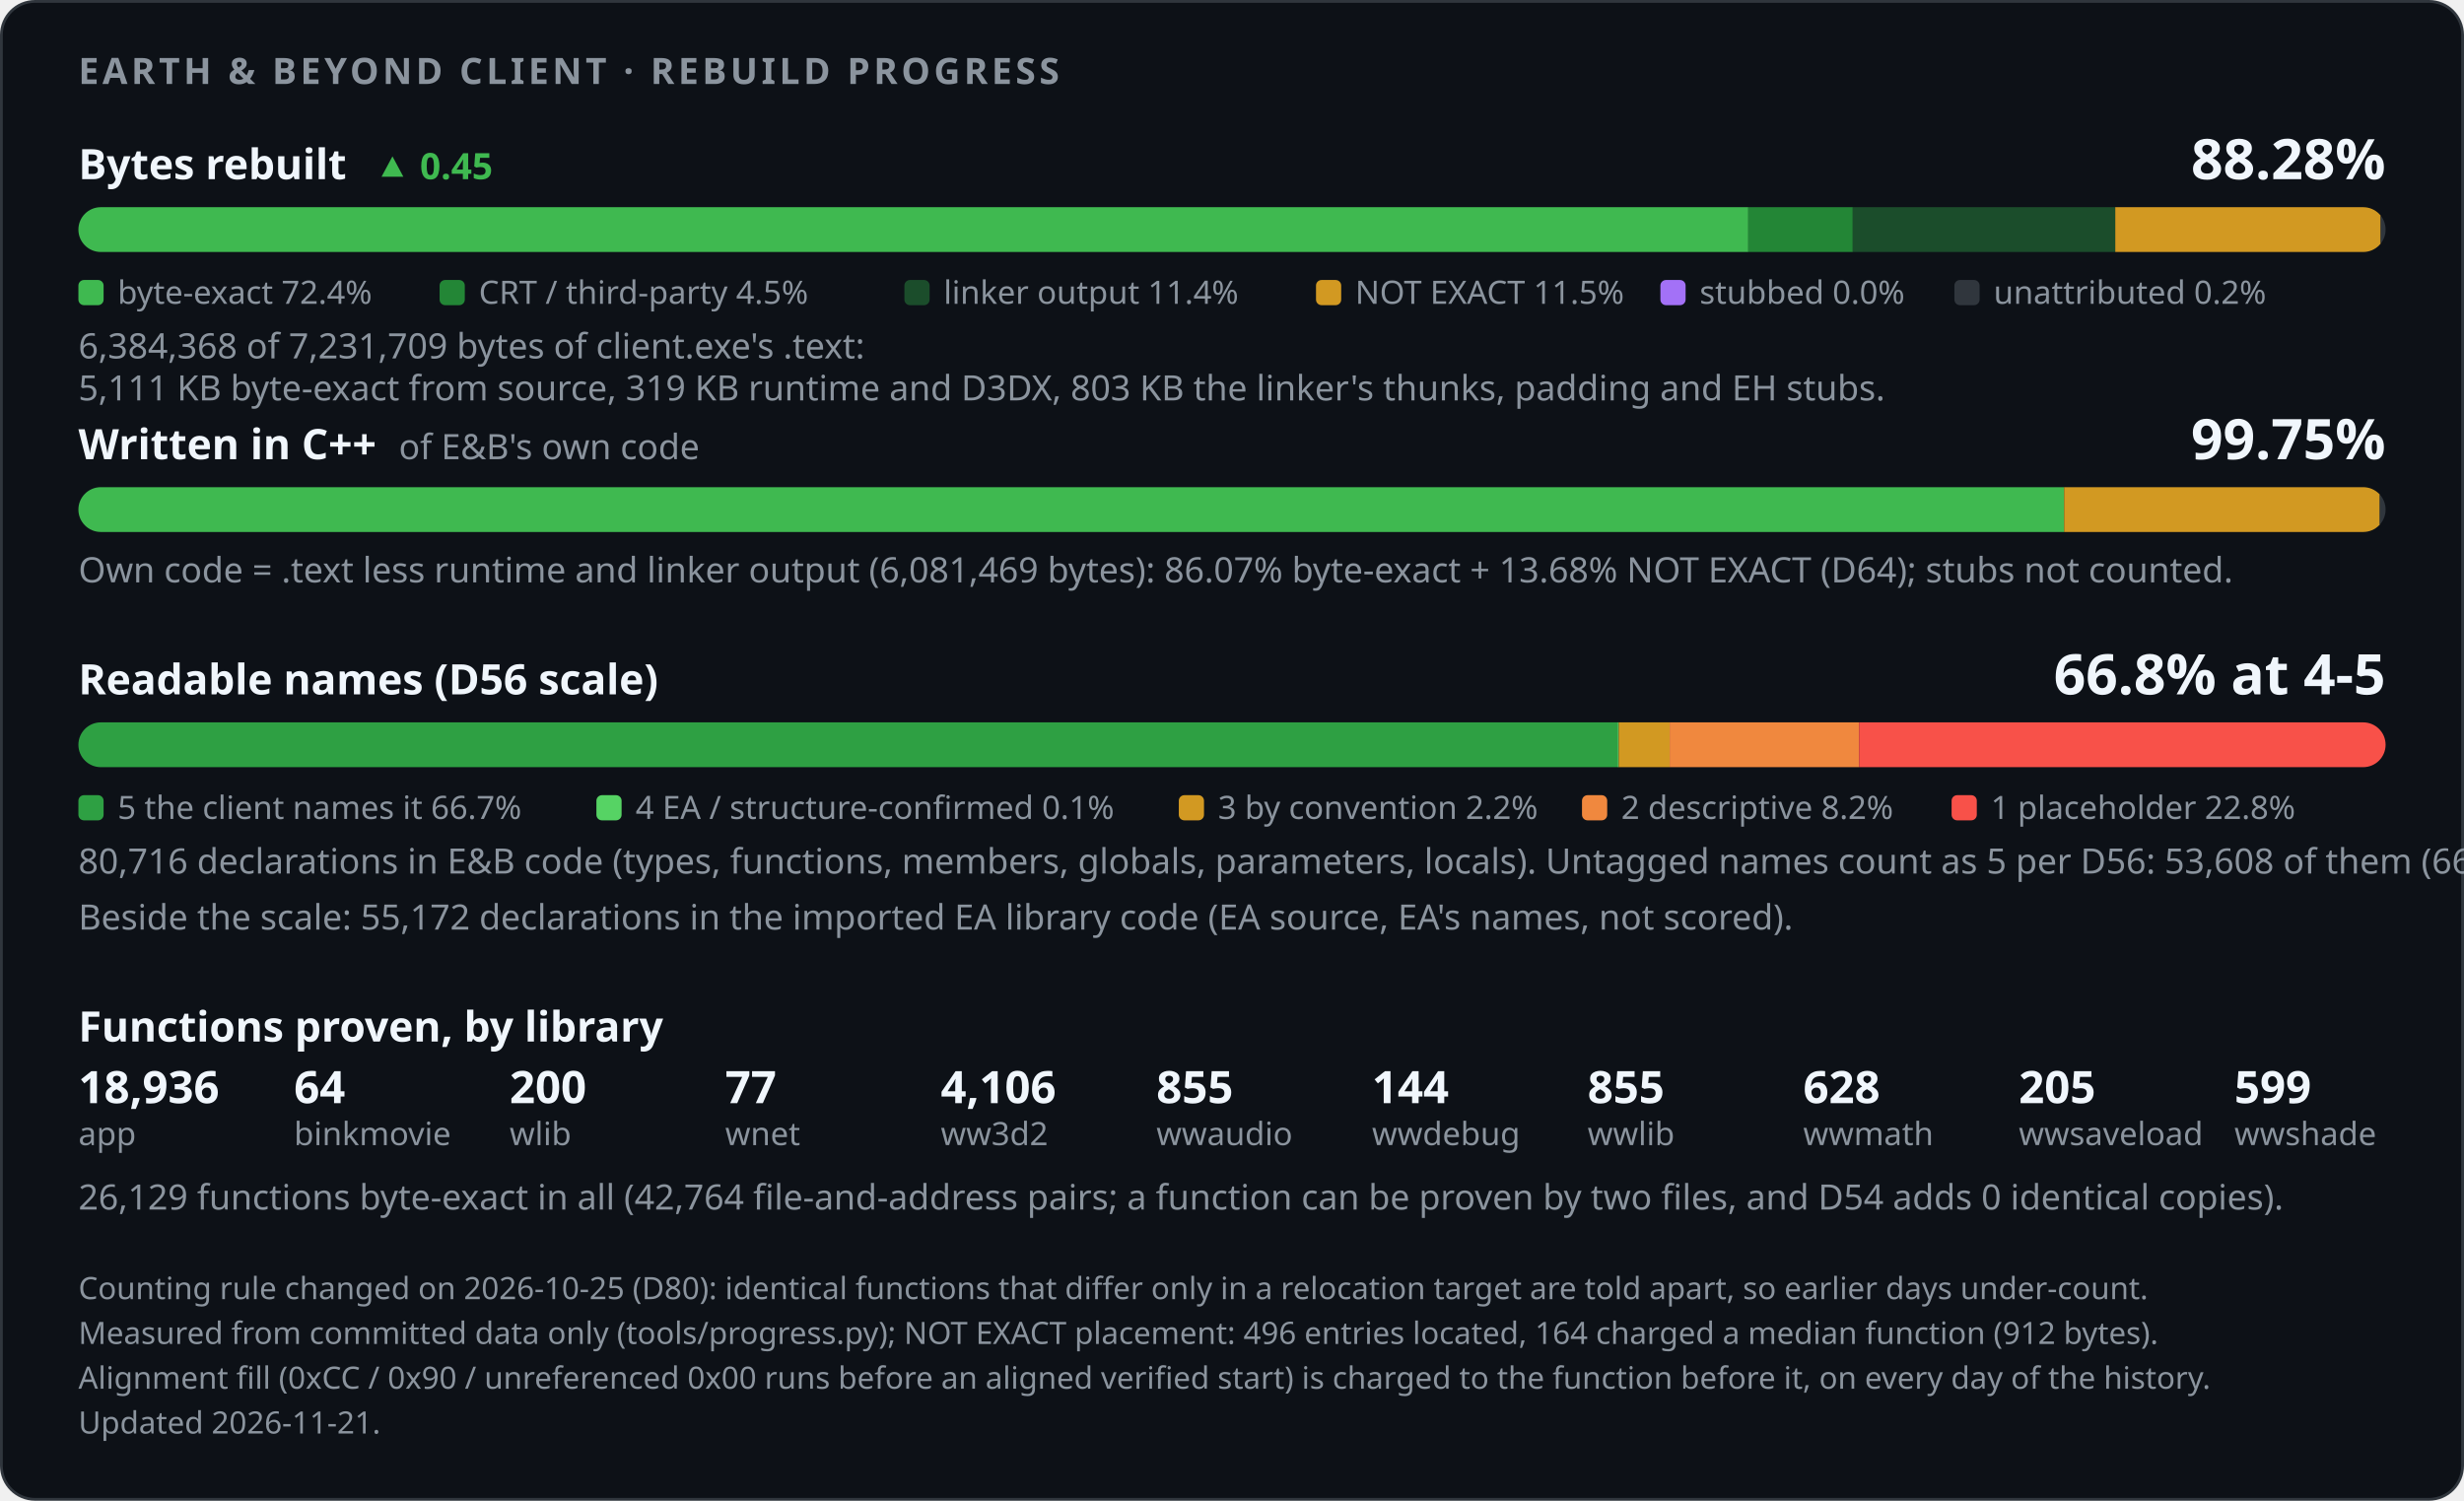
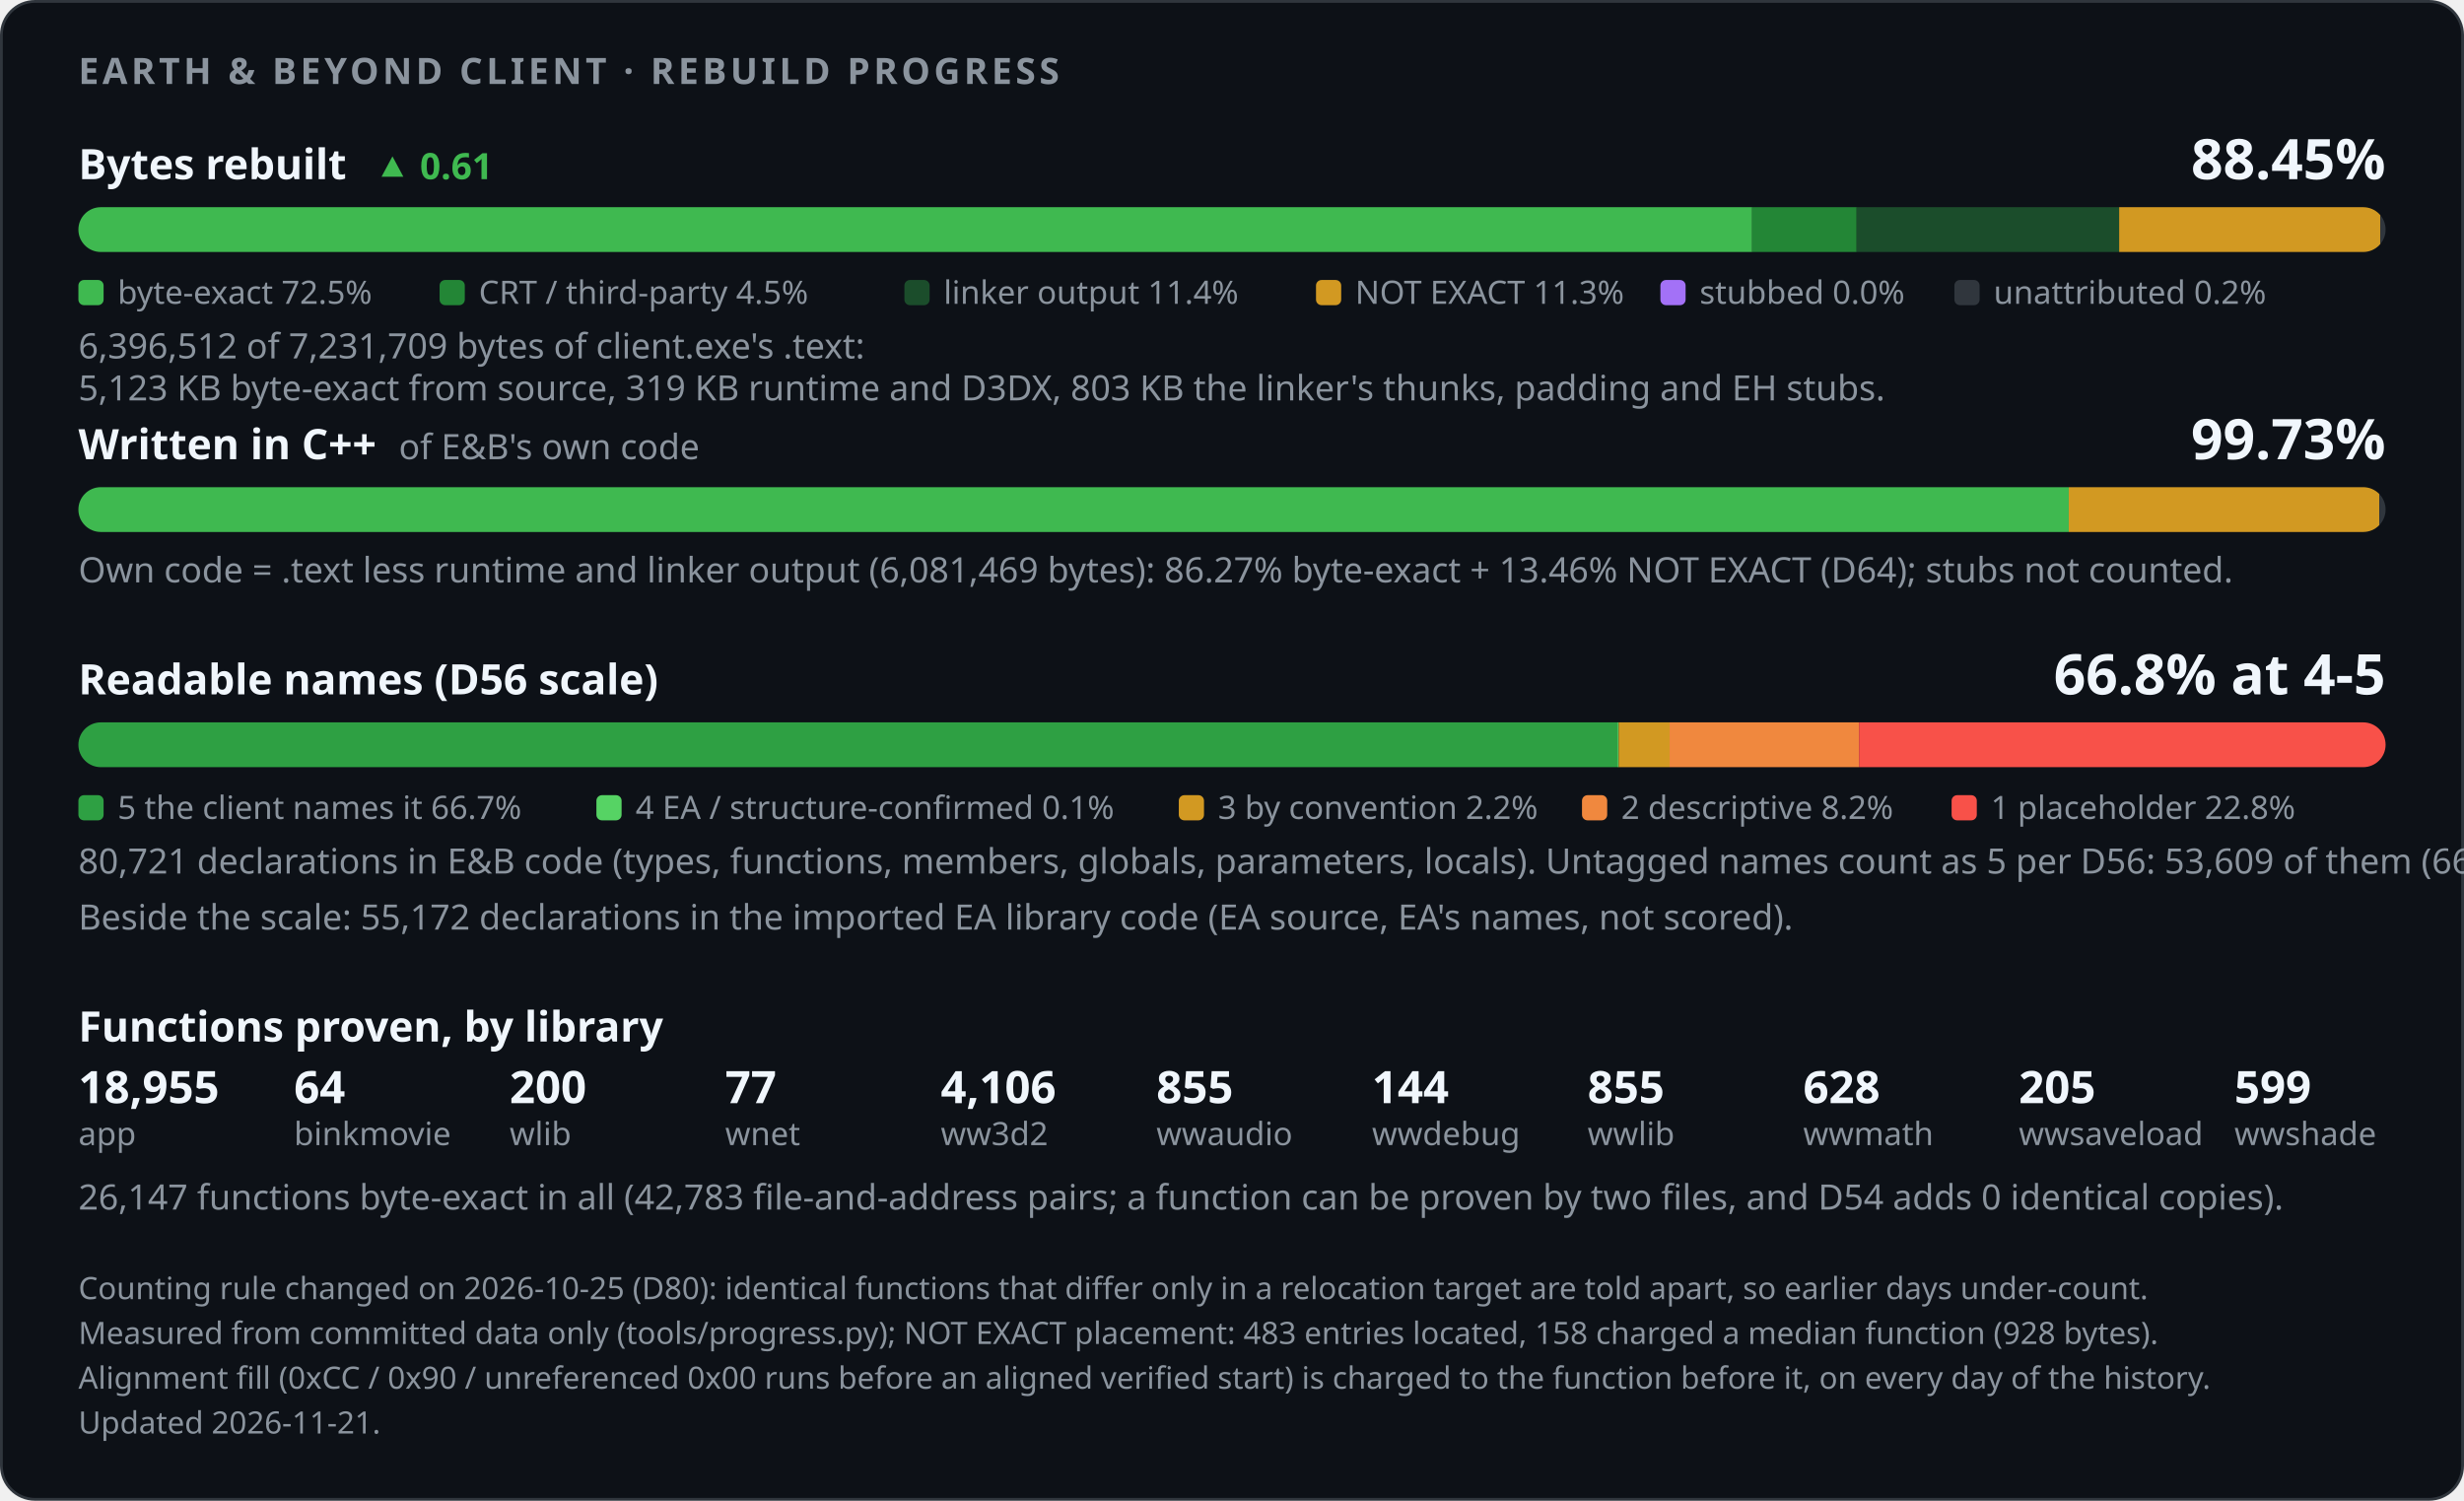
<svg xmlns="http://www.w3.org/2000/svg" width="880" height="536" viewBox="0 0 880 536" role="img" aria-labelledby="title desc">
  <style>
    .card { fill: #0d1117; stroke: #30363d; } .strong { fill: #f0f6fc; } .muted { fill: #8b949e; }
    .grid { stroke: #30363d; } .up { fill: #3fb950; } .down { fill: #f85149; }
    .s-exact { fill: #3fb950; } .s-notexact { fill: #d29922; } .s-stub { fill: #a371f7; }
    .s-third { fill: #238636; } .s-linker { fill: #1b4d2b; } .s-unattr { fill: #30363d; }
    .l-exact { stroke: #3fb950; } .l-written { stroke: #58a6ff; }
    @media (prefers-color-scheme: light) {
      .card { fill: #ffffff; stroke: #d0d7de; } .strong { fill: #1f2328; } .muted { fill: #59636e; }
      .grid { stroke: #d0d7de; } .up { fill: #1a7f37; } .down { fill: #cf222e; }
      .s-exact { fill: #1a7f37; } .s-third { fill: #4ac26b; } .s-linker { fill: #aceebb; } .s-unattr { fill: #d0d7de; }
      .l-exact { stroke: #1a7f37; } .l-written { stroke: #0969da; }
    }
  </style>
  <rect class="card" x="0.5" y="0.5" width="879" height="535" rx="12" />
  <g font-family="-apple-system,BlinkMacSystemFont,'Segoe UI','Noto Sans',Helvetica,Arial,sans-serif">
    <text x="28" y="30" class="muted" font-size="13" font-weight="600" letter-spacing="1.3">EARTH &amp; BEYOND CLIENT · REBUILD PROGRESS</text>
-     <text x="28" y="64" class="strong" font-size="15" font-weight="600">Bytes rebuilt<tspan class="up" dx="10" font-size="13" font-weight="600">▲ 0.45</tspan>
+     <text x="28" y="64" class="strong" font-size="15" font-weight="600">Bytes rebuilt<tspan class="up" dx="10" font-size="13" font-weight="600">▲ 0.61</tspan>
    </text>
-     <text x="852" y="64" class="strong" font-size="20" font-weight="700" text-anchor="end">88.28%</text>
+     <text x="852" y="64" class="strong" font-size="20" font-weight="700" text-anchor="end">88.45%</text>
    <clipPath id="clip74">
      <rect x="28" y="74" width="824" height="16" rx="8.0" />
    </clipPath>
    <g clip-path="url(#clip74)">
-       <rect x="28.00" y="74" width="596.39" height="16" class="s-exact" />
-       <rect x="624.39" y="74" width="37.32" height="16" class="s-third" />
-       <rect x="661.71" y="74" width="93.74" height="16" class="s-linker" />
-       <rect x="755.45" y="74" width="94.80" height="16" class="s-notexact" />
-       <rect x="850.25" y="74" width="1.75" height="16" class="s-unattr" />
+       <rect x="28.00" y="74" width="597.77" height="16" class="s-exact" />
+       <rect x="625.77" y="74" width="37.32" height="16" class="s-third" />
+       <rect x="663.09" y="74" width="93.74" height="16" class="s-linker" />
+       <rect x="756.84" y="74" width="93.29" height="16" class="s-notexact" />
+       <rect x="850.12" y="74" width="1.88" height="16" class="s-unattr" />
    </g>
    <rect x="28" y="100" width="9" height="9" rx="2" class="s-exact" />
-     <text x="42" y="108.5" class="muted" font-size="11.5">byte-exact 72.4%</text>
+     <text x="42" y="108.5" class="muted" font-size="11.5">byte-exact 72.5%</text>
    <rect x="157" y="100" width="9" height="9" rx="2" class="s-third" />
    <text x="171" y="108.5" class="muted" font-size="11.5">CRT / third-party 4.5%</text>
    <rect x="323" y="100" width="9" height="9" rx="2" class="s-linker" />
    <text x="337" y="108.5" class="muted" font-size="11.5">linker output 11.4%</text>
    <rect x="470" y="100" width="9" height="9" rx="2" class="s-notexact" />
-     <text x="484" y="108.5" class="muted" font-size="11.5">NOT EXACT 11.5%</text>
+     <text x="484" y="108.5" class="muted" font-size="11.5">NOT EXACT 11.3%</text>
    <rect x="593" y="100" width="9" height="9" rx="2" class="s-stub" />
    <text x="607" y="108.5" class="muted" font-size="11.5">stubbed 0.0%</text>
    <rect x="698" y="100" width="9" height="9" rx="2" class="s-unattr" />
    <text x="712" y="108.5" class="muted" font-size="11.5">unattributed 0.2%</text>
-     <text x="28" y="128" class="muted" font-size="12.5">6,384,368 of 7,231,709 bytes of client.exe's .text:</text>
-     <text x="28" y="143" class="muted" font-size="12.5">5,111 KB byte-exact from source, 319 KB runtime and D3DX, 803 KB the linker's thunks, padding and EH stubs.</text>
+     <text x="28" y="128" class="muted" font-size="12.5">6,396,512 of 7,231,709 bytes of client.exe's .text:</text>
+     <text x="28" y="143" class="muted" font-size="12.5">5,123 KB byte-exact from source, 319 KB runtime and D3DX, 803 KB the linker's thunks, padding and EH stubs.</text>
    <text x="28" y="164" class="strong" font-size="15" font-weight="600">Written in C++<tspan class="muted" font-size="12.5" font-weight="400" dx="8">of E&amp;B's own code</tspan>
    </text>
-     <text x="852" y="164" class="strong" font-size="20" font-weight="700" text-anchor="end">99.75%</text>
+     <text x="852" y="164" class="strong" font-size="20" font-weight="700" text-anchor="end">99.73%</text>
    <clipPath id="clip174">
      <rect x="28" y="174" width="824" height="16" rx="8.0" />
    </clipPath>
    <g clip-path="url(#clip174)">
-       <rect x="28.00" y="174" width="709.19" height="16" class="s-exact" />
-       <rect x="737.19" y="174" width="112.73" height="16" class="s-notexact" />
-       <rect x="849.92" y="174" width="2.08" height="16" class="s-unattr" />
+       <rect x="28.00" y="174" width="710.84" height="16" class="s-exact" />
+       <rect x="738.84" y="174" width="110.93" height="16" class="s-notexact" />
+       <rect x="849.77" y="174" width="2.23" height="16" class="s-unattr" />
    </g>
-     <text x="28" y="208" class="muted" font-size="12.5">Own code = .text less runtime and linker output (6,081,469 bytes): 86.07% byte-exact + 13.68% NOT EXACT (D64); stubs not counted.</text>
+     <text x="28" y="208" class="muted" font-size="12.5">Own code = .text less runtime and linker output (6,081,469 bytes): 86.27% byte-exact + 13.46% NOT EXACT (D64); stubs not counted.</text>
    <text x="28" y="248" class="strong" font-size="15" font-weight="600">Readable names (D56 scale)</text>
    <text x="852" y="248" class="strong" font-size="20" font-weight="700" text-anchor="end">66.8% at 4-5</text>
    <clipPath id="clip258">
      <rect x="28" y="258" width="824" height="16" rx="8.0" />
    </clipPath>
    <g clip-path="url(#clip258)">
-       <rect x="28.00" y="258" width="549.69" height="16" fill="#2ea043" />
-       <rect x="577.69" y="258" width="0.44" height="16" fill="#56d364" />
-       <rect x="578.13" y="258" width="18.18" height="16" fill="#d29922" />
-       <rect x="596.31" y="258" width="67.62" height="16" fill="#f0883e" />
-       <rect x="663.94" y="258" width="188.06" height="16" fill="#f85149" />
+       <rect x="28.00" y="258" width="549.67" height="16" fill="#2ea043" />
+       <rect x="577.67" y="258" width="0.44" height="16" fill="#56d364" />
+       <rect x="578.11" y="258" width="18.18" height="16" fill="#d29922" />
+       <rect x="596.29" y="258" width="67.64" height="16" fill="#f0883e" />
+       <rect x="663.93" y="258" width="188.07" height="16" fill="#f85149" />
    </g>
    <rect x="28" y="284" width="9" height="9" rx="2" fill="#2ea043" />
    <text x="42" y="292.5" class="muted" font-size="11.5">5 the client names it 66.7%</text>
    <rect x="213" y="284" width="9" height="9" rx="2" fill="#56d364" />
    <text x="227" y="292.5" class="muted" font-size="11.5">4 EA / structure-confirmed 0.1%</text>
    <rect x="421" y="284" width="9" height="9" rx="2" fill="#d29922" />
    <text x="435" y="292.5" class="muted" font-size="11.5">3 by convention 2.2%</text>
    <rect x="565" y="284" width="9" height="9" rx="2" fill="#f0883e" />
    <text x="579" y="292.5" class="muted" font-size="11.5">2 descriptive 8.2%</text>
    <rect x="697" y="284" width="9" height="9" rx="2" fill="#f85149" />
    <text x="711" y="292.5" class="muted" font-size="11.5">1 placeholder 22.8%</text>
-     <text x="28" y="312" class="muted" font-size="12.5">80,716 declarations in E&amp;B code (types, functions, members, globals, parameters, locals). Untagged names count as 5 per D56: 53,608 of them (66.4%).</text>
+     <text x="28" y="312" class="muted" font-size="12.5">80,721 declarations in E&amp;B code (types, functions, members, globals, parameters, locals). Untagged names count as 5 per D56: 53,609 of them (66.4%).</text>
    <text x="28" y="332" class="muted" font-size="12.5">Beside the scale: 55,172 declarations in the imported EA library code (EA source, EA's names, not scored).</text>
    <text x="28" y="372" class="strong" font-size="15" font-weight="600">Functions proven, by library</text>
-     <text x="28" y="394" class="strong" font-size="16" font-weight="700">18,936</text>
+     <text x="28" y="394" class="strong" font-size="16" font-weight="700">18,955</text>
    <text x="28" y="409" class="muted" font-size="11.5">app</text>
    <text x="105" y="394" class="strong" font-size="16" font-weight="700">64</text>
    <text x="105" y="409" class="muted" font-size="11.5">binkmovie</text>
    <text x="182" y="394" class="strong" font-size="16" font-weight="700">200</text>
    <text x="182" y="409" class="muted" font-size="11.5">wlib</text>
    <text x="259" y="394" class="strong" font-size="16" font-weight="700">77</text>
    <text x="259" y="409" class="muted" font-size="11.5">wnet</text>
    <text x="336" y="394" class="strong" font-size="16" font-weight="700">4,106</text>
    <text x="336" y="409" class="muted" font-size="11.5">ww3d2</text>
    <text x="413" y="394" class="strong" font-size="16" font-weight="700">855</text>
    <text x="413" y="409" class="muted" font-size="11.5">wwaudio</text>
    <text x="490" y="394" class="strong" font-size="16" font-weight="700">144</text>
    <text x="490" y="409" class="muted" font-size="11.5">wwdebug</text>
    <text x="567" y="394" class="strong" font-size="16" font-weight="700">855</text>
    <text x="567" y="409" class="muted" font-size="11.5">wwlib</text>
    <text x="644" y="394" class="strong" font-size="16" font-weight="700">628</text>
    <text x="644" y="409" class="muted" font-size="11.5">wwmath</text>
    <text x="721" y="394" class="strong" font-size="16" font-weight="700">205</text>
    <text x="721" y="409" class="muted" font-size="11.5">wwsaveload</text>
    <text x="798" y="394" class="strong" font-size="16" font-weight="700">599</text>
    <text x="798" y="409" class="muted" font-size="11.5">wwshade</text>
-     <text x="28" y="432" class="muted" font-size="12.5">26,129 functions byte-exact in all (42,764 file-and-address pairs; a function can be proven by two files, and D54 adds 0 identical copies).</text>
+     <text x="28" y="432" class="muted" font-size="12.5">26,147 functions byte-exact in all (42,783 file-and-address pairs; a function can be proven by two files, and D54 adds 0 identical copies).</text>
    <text x="28" y="464" class="muted" font-size="11">Counting rule changed on 2026-10-25 (D80): identical functions that differ only in a relocation target are told apart, so earlier days under-count.</text>
-     <text x="28" y="480" class="muted" font-size="11">Measured from committed data only (tools/progress.py); NOT EXACT placement: 496 entries located, 164 charged a median function (912 bytes).</text>
+     <text x="28" y="480" class="muted" font-size="11">Measured from committed data only (tools/progress.py); NOT EXACT placement: 483 entries located, 158 charged a median function (928 bytes).</text>
    <text x="28" y="496" class="muted" font-size="11">Alignment fill (0xCC / 0x90 / unreferenced 0x00 runs before an aligned verified start) is charged to the function before it, on every day of the history.</text>
    <text x="28" y="512" class="muted" font-size="11">Updated 2026-11-21.</text>
  </g>
</svg>
